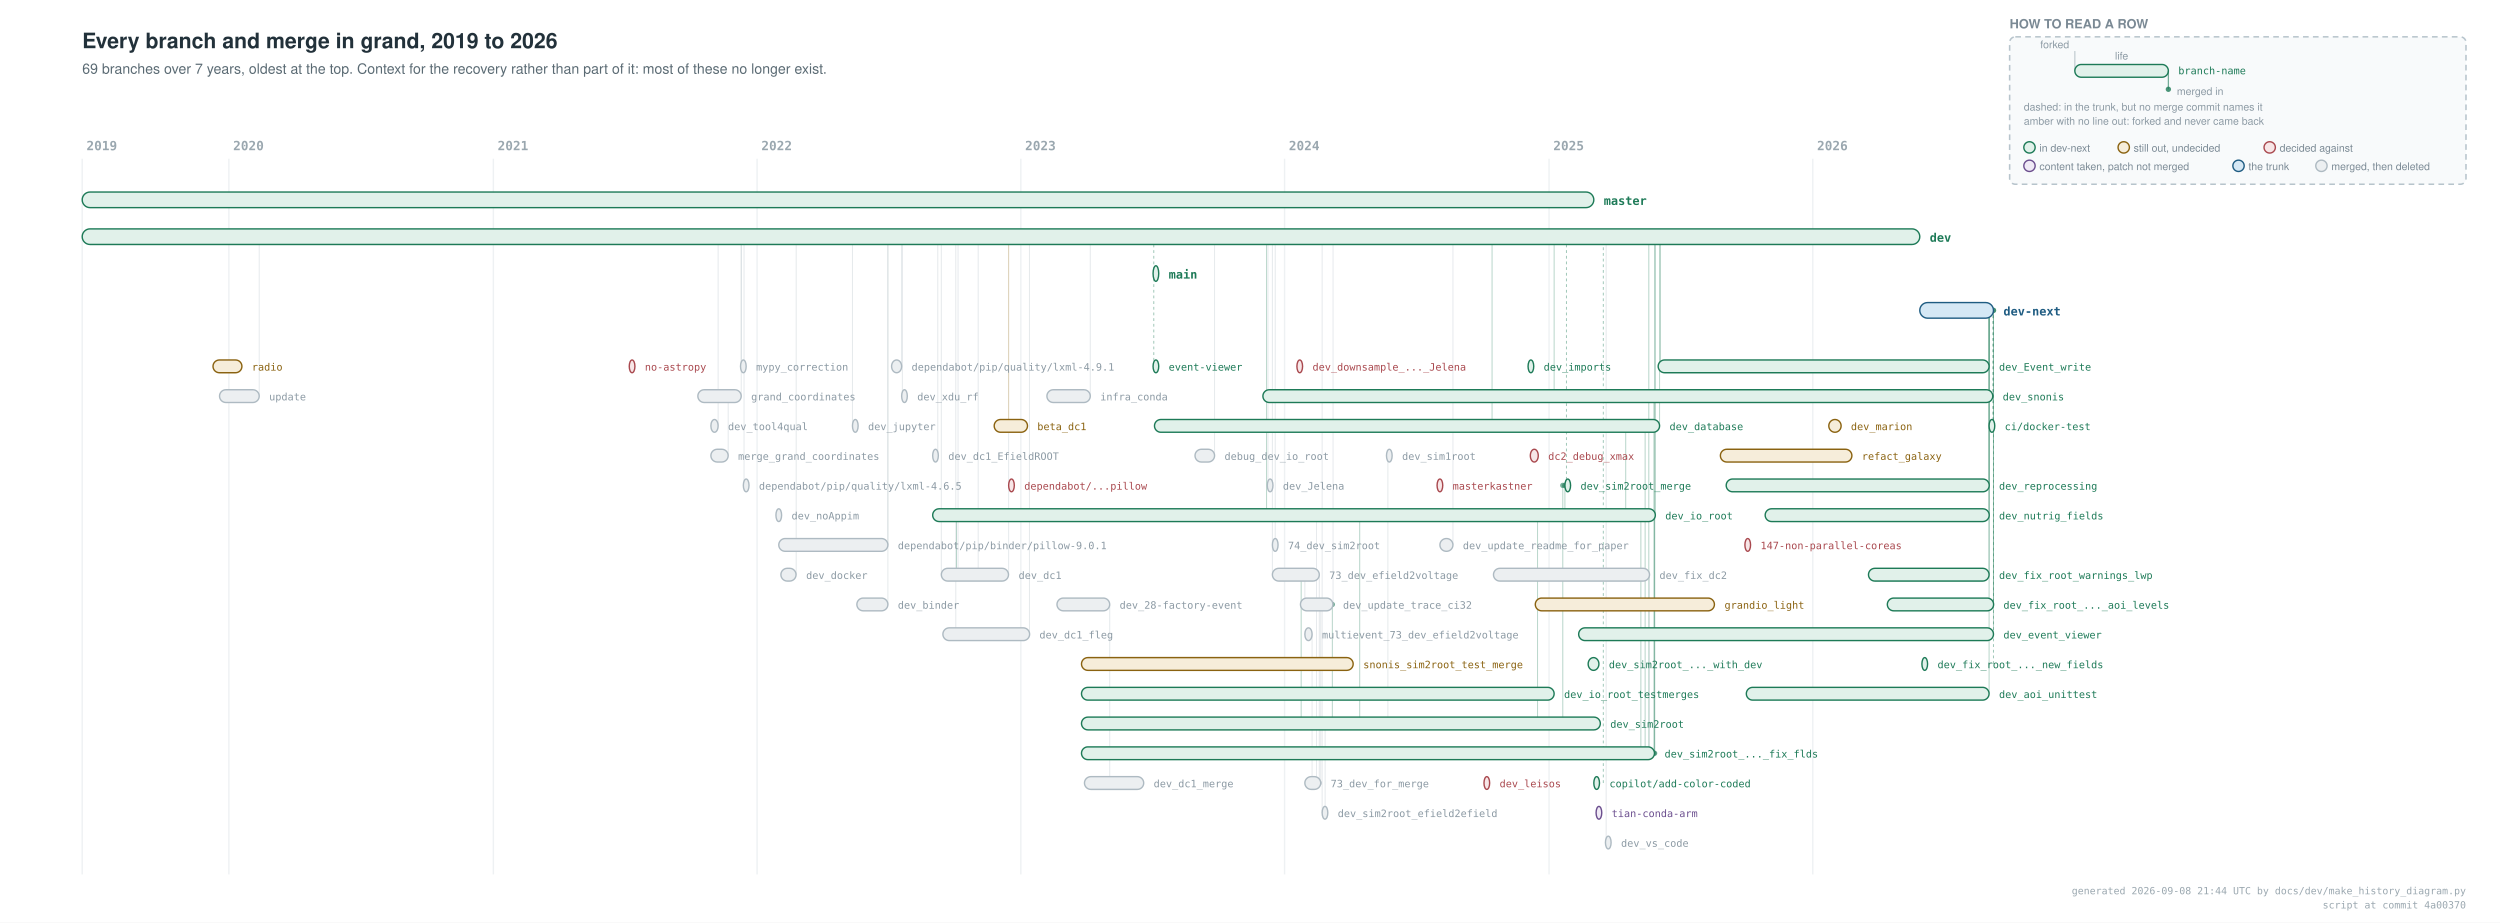
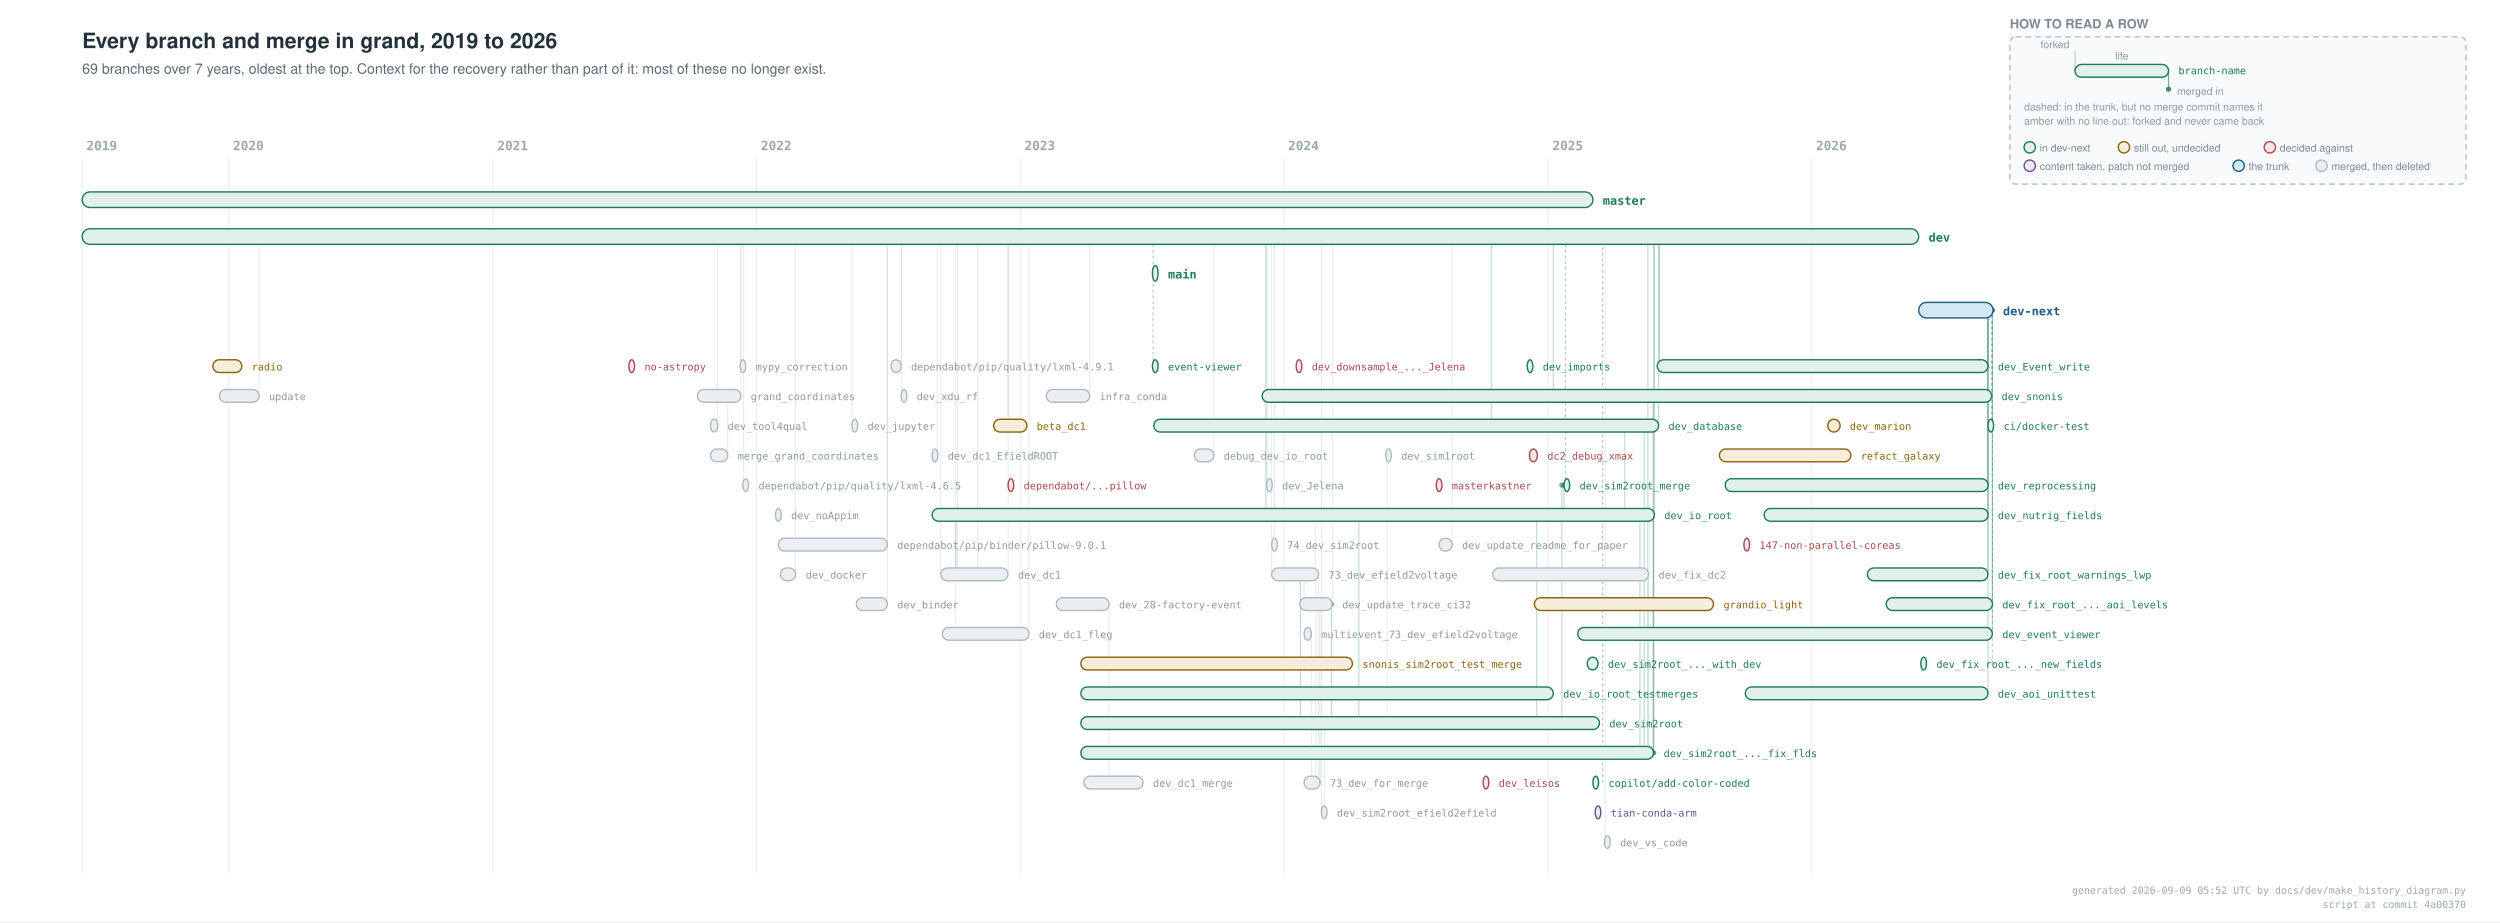
- <svg xmlns="http://www.w3.org/2000/svg" viewBox="0 0 1764 651" width="1764" height="651" font-family="IBM Plex Sans, Helvetica, Arial, sans-serif">
-   <rect width="1764" height="651" fill="#FFFFFF" />
+ <svg xmlns="http://www.w3.org/2000/svg" viewBox="0 0 1765 651" width="1765" height="651" font-family="IBM Plex Sans, Helvetica, Arial, sans-serif">
+   <rect width="1765" height="651" fill="#FFFFFF" />
  <text x="58" y="34" font-size="15" font-weight="600" fill="#22313A">Every branch and merge in grand, 2019 to 2026</text>
  <text x="58" y="52" font-size="10" fill="#5A6A73">69 branches over 7 years, oldest at the top. Context for the recovery rather than part of it: most of these no longer exist.</text>
  <line x1="58.0" y1="112" x2="58.0" y2="617" stroke="#EEF1F3" stroke-width="1" />
  <text x="61.0" y="106" font-family="IBM Plex Mono, monospace" font-size="9" font-weight="600" fill="#9AA7AF">2019</text>
  <line x1="161.5" y1="112" x2="161.5" y2="617" stroke="#EEF1F3" stroke-width="1" />
  <text x="164.5" y="106" font-family="IBM Plex Mono, monospace" font-size="9" font-weight="600" fill="#9AA7AF">2020</text>
  <line x1="348.1" y1="112" x2="348.1" y2="617" stroke="#EEF1F3" stroke-width="1" />
  <text x="351.1" y="106" font-family="IBM Plex Mono, monospace" font-size="9" font-weight="600" fill="#9AA7AF">2021</text>
  <line x1="534.2" y1="112" x2="534.2" y2="617" stroke="#EEF1F3" stroke-width="1" />
  <text x="537.2" y="106" font-family="IBM Plex Mono, monospace" font-size="9" font-weight="600" fill="#9AA7AF">2022</text>
  <line x1="720.3" y1="112" x2="720.3" y2="617" stroke="#EEF1F3" stroke-width="1" />
  <text x="723.3" y="106" font-family="IBM Plex Mono, monospace" font-size="9" font-weight="600" fill="#9AA7AF">2023</text>
  <line x1="906.4" y1="112" x2="906.4" y2="617" stroke="#EEF1F3" stroke-width="1" />
  <text x="909.4" y="106" font-family="IBM Plex Mono, monospace" font-size="9" font-weight="600" fill="#9AA7AF">2024</text>
  <line x1="1093.0" y1="112" x2="1093.0" y2="617" stroke="#EEF1F3" stroke-width="1" />
  <text x="1096.0" y="106" font-family="IBM Plex Mono, monospace" font-size="9" font-weight="600" fill="#9AA7AF">2025</text>
  <line x1="1279.1" y1="112" x2="1279.1" y2="617" stroke="#EEF1F3" stroke-width="1" />
  <text x="1282.1" y="106" font-family="IBM Plex Mono, monospace" font-size="9" font-weight="600" fill="#9AA7AF">2026</text>
  <path d="M 182.9 279.5 L 182.9 167.0" stroke="#AEBAC2" stroke-width="0.7" fill="none" opacity="0.32" />
  <circle cx="182.9" cy="167.0" r="1.9" fill="#AEBAC2" opacity="0.6" />
  <path d="M 506.7 300.5 L 506.7 167.0" stroke="#AEBAC2" stroke-width="0.7" fill="none" opacity="0.32" />
  <circle cx="506.7" cy="167.0" r="1.9" fill="#AEBAC2" opacity="0.6" />
  <path d="M 523.0 279.5 L 523.0 167.0" stroke="#AEBAC2" stroke-width="0.7" fill="none" opacity="0.32" />
  <circle cx="523.0" cy="167.0" r="1.9" fill="#AEBAC2" opacity="0.6" />
  <path d="M 513.8 321.5 L 513.8 279.5" stroke="#AEBAC2" stroke-width="0.7" fill="none" opacity="0.32" />
  <circle cx="513.8" cy="279.5" r="1.9" fill="#AEBAC2" opacity="0.6" />
  <path d="M 523.0 258.5 L 523.0 167.0" stroke="#AEBAC2" stroke-width="0.7" fill="none" opacity="0.32" />
  <circle cx="523.0" cy="167.0" r="1.9" fill="#AEBAC2" opacity="0.6" />
  <path d="M 525.0 342.5 L 525.0 167.0" stroke="#AEBAC2" stroke-width="0.7" fill="none" opacity="0.32" />
  <circle cx="525.0" cy="167.0" r="1.9" fill="#AEBAC2" opacity="0.6" />
  <path d="M 561.8 405.5 L 561.8 167.0" stroke="#AEBAC2" stroke-width="0.7" fill="none" opacity="0.32" />
  <circle cx="561.8" cy="167.0" r="1.9" fill="#AEBAC2" opacity="0.6" />
  <path d="M 601.5 300.5 L 601.5 167.0" stroke="#AEBAC2" stroke-width="0.7" fill="none" opacity="0.32" />
  <circle cx="601.5" cy="167.0" r="1.9" fill="#AEBAC2" opacity="0.6" />
  <path d="M 626.5 426.5 L 626.5 167.0" stroke="#AEBAC2" stroke-width="0.7" fill="none" opacity="0.32" />
  <circle cx="626.5" cy="167.0" r="1.9" fill="#AEBAC2" opacity="0.6" />
  <path d="M 626.5 384.5 L 626.5 167.0" stroke="#AEBAC2" stroke-width="0.7" fill="none" opacity="0.32" />
  <circle cx="626.5" cy="167.0" r="1.9" fill="#AEBAC2" opacity="0.6" />
  <path d="M 636.2 258.5 L 636.2 167.0" stroke="#AEBAC2" stroke-width="0.7" fill="none" opacity="0.32" />
  <circle cx="636.2" cy="167.0" r="1.9" fill="#AEBAC2" opacity="0.6" />
  <path d="M 636.7 279.5 L 636.7 167.0" stroke="#AEBAC2" stroke-width="0.7" fill="none" opacity="0.32" />
  <circle cx="636.7" cy="167.0" r="1.9" fill="#AEBAC2" opacity="0.6" />
  <path d="M 674.9 363.5 L 674.9 405.5" stroke="#1D7A57" stroke-width="0.7" fill="none" opacity="0.32" />
  <circle cx="674.9" cy="405.5" r="1.9" fill="#1D7A57" opacity="0.6" />
  <path d="M 661.7 321.5 L 661.7 167.0" stroke="#AEBAC2" stroke-width="0.7" fill="none" opacity="0.32" />
  <circle cx="661.7" cy="167.0" r="1.9" fill="#AEBAC2" opacity="0.6" />
  <path d="M 664.2 405.5 L 664.2 167.0" stroke="#AEBAC2" stroke-width="0.7" fill="none" opacity="0.32" />
  <circle cx="664.2" cy="167.0" r="1.9" fill="#AEBAC2" opacity="0.6" />
  <path d="M 674.4 447.5 L 674.4 167.0" stroke="#AEBAC2" stroke-width="0.7" fill="none" opacity="0.32" />
  <circle cx="674.4" cy="167.0" r="1.9" fill="#AEBAC2" opacity="0.6" />
  <path d="M 676.0 405.5 L 676.0 167.0" stroke="#AEBAC2" stroke-width="0.7" fill="none" opacity="0.32" />
  <circle cx="676.0" cy="167.0" r="1.9" fill="#AEBAC2" opacity="0.6" />
  <path d="M 690.2 405.5 L 690.2 167.0" stroke="#AEBAC2" stroke-width="0.7" fill="none" opacity="0.32" />
  <circle cx="690.2" cy="167.0" r="1.9" fill="#AEBAC2" opacity="0.6" />
  <path d="M 711.7 405.5 L 711.7 300.5" stroke="#AEBAC2" stroke-width="0.7" fill="none" opacity="0.32" />
  <circle cx="711.7" cy="300.5" r="1.9" fill="#AEBAC2" opacity="0.6" />
  <path d="M 711.7 300.5 L 711.7 167.0" stroke="#8A6210" stroke-width="0.7" fill="none" opacity="0.32" />
  <circle cx="711.7" cy="167.0" r="1.9" fill="#8A6210" opacity="0.6" />
  <path d="M 726.4 447.5 L 726.4 167.0" stroke="#AEBAC2" stroke-width="0.7" fill="none" opacity="0.32" />
  <circle cx="726.4" cy="167.0" r="1.9" fill="#AEBAC2" opacity="0.6" />
  <path d="M 769.3 279.5 L 769.3 167.0" stroke="#AEBAC2" stroke-width="0.7" fill="none" opacity="0.32" />
  <circle cx="769.3" cy="167.0" r="1.9" fill="#AEBAC2" opacity="0.6" />
  <path d="M 783.0 426.5 L 783.0 552.5" stroke="#AEBAC2" stroke-width="0.7" fill="none" opacity="0.32" />
  <circle cx="783.0" cy="552.5" r="1.9" fill="#AEBAC2" opacity="0.6" />
  <path d="M 1084.9 510.5 L 1084.9 363.5" stroke="#1D7A57" stroke-width="0.7" fill="none" opacity="0.32" />
  <circle cx="1084.9" cy="363.5" r="1.9" fill="#1D7A57" opacity="0.6" />
  <path d="M 1147.1 363.5 L 1147.1 300.5" stroke="#1D7A57" stroke-width="0.7" fill="none" opacity="0.32" />
  <circle cx="1147.1" cy="300.5" r="1.9" fill="#1D7A57" opacity="0.6" />
  <path d="M 857.0 321.5 L 857.0 167.0" stroke="#AEBAC2" stroke-width="0.7" fill="none" opacity="0.32" />
  <circle cx="857.0" cy="167.0" r="1.9" fill="#AEBAC2" opacity="0.6" />
  <path d="M 893.7 363.5 L 893.7 167.0" stroke="#1D7A57" stroke-width="0.7" fill="none" opacity="0.32" />
  <circle cx="893.7" cy="167.0" r="1.9" fill="#1D7A57" opacity="0.6" />
  <path d="M 894.7 342.5 L 894.7 167.0" stroke="#AEBAC2" stroke-width="0.7" fill="none" opacity="0.32" />
  <circle cx="894.7" cy="167.0" r="1.9" fill="#AEBAC2" opacity="0.6" />
  <path d="M 897.8 405.5 L 897.8 167.0" stroke="#AEBAC2" stroke-width="0.7" fill="none" opacity="0.32" />
  <circle cx="897.8" cy="167.0" r="1.9" fill="#AEBAC2" opacity="0.6" />
  <path d="M 899.8 384.5 L 899.8 167.0" stroke="#AEBAC2" stroke-width="0.7" fill="none" opacity="0.32" />
  <circle cx="899.8" cy="167.0" r="1.9" fill="#AEBAC2" opacity="0.6" />
  <path d="M 1052.8 300.5 L 1052.8 167.0" stroke="#1D7A57" stroke-width="0.7" fill="none" opacity="0.32" />
  <circle cx="1052.8" cy="167.0" r="1.9" fill="#1D7A57" opacity="0.6" />
  <path d="M 918.1 510.5 L 918.1 405.5" stroke="#1D7A57" stroke-width="0.7" fill="none" opacity="0.32" />
  <circle cx="918.1" cy="405.5" r="1.9" fill="#1D7A57" opacity="0.6" />
  <path d="M 920.7 405.5 L 920.7 426.5" stroke="#AEBAC2" stroke-width="0.7" fill="none" opacity="0.32" />
  <circle cx="920.7" cy="426.5" r="1.9" fill="#AEBAC2" opacity="0.6" />
  <path d="M 925.8 447.5 L 925.8 552.5" stroke="#AEBAC2" stroke-width="0.7" fill="none" opacity="0.32" />
  <circle cx="925.8" cy="552.5" r="1.9" fill="#AEBAC2" opacity="0.6" />
  <path d="M 928.9 552.5 L 928.9 363.5" stroke="#AEBAC2" stroke-width="0.7" fill="none" opacity="0.32" />
  <circle cx="928.9" cy="363.5" r="1.9" fill="#AEBAC2" opacity="0.6" />
  <path d="M 930.9 405.5 L 930.9 552.5" stroke="#AEBAC2" stroke-width="0.7" fill="none" opacity="0.32" />
  <circle cx="930.9" cy="552.5" r="1.9" fill="#AEBAC2" opacity="0.6" />
  <path d="M 931.9 552.5 L 931.9 426.5" stroke="#AEBAC2" stroke-width="0.7" fill="none" opacity="0.32" />
  <circle cx="931.9" cy="426.5" r="1.9" fill="#AEBAC2" opacity="0.6" />
  <path d="M 940.1 510.5 L 940.1 426.5" stroke="#1D7A57" stroke-width="0.7" fill="none" opacity="0.32" />
  <circle cx="940.1" cy="426.5" r="1.9" fill="#1D7A57" opacity="0.6" />
  <path d="M 932.9 573.5 L 932.9 167.0" stroke="#AEBAC2" stroke-width="0.7" fill="none" opacity="0.32" />
  <circle cx="932.9" cy="167.0" r="1.9" fill="#AEBAC2" opacity="0.6" />
  <path d="M 935.0 573.5 L 935.0 510.5" stroke="#AEBAC2" stroke-width="0.7" fill="none" opacity="0.32" />
  <circle cx="935.0" cy="510.5" r="1.9" fill="#AEBAC2" opacity="0.6" />
  <path d="M 940.6 426.5 L 940.6 167.0" stroke="#AEBAC2" stroke-width="0.7" fill="none" opacity="0.32" />
  <circle cx="940.6" cy="167.0" r="1.9" fill="#AEBAC2" opacity="0.6" />
  <path d="M 959.4 363.5 L 959.4 510.5" stroke="#1D7A57" stroke-width="0.7" fill="none" opacity="0.32" />
  <circle cx="959.4" cy="510.5" r="1.9" fill="#1D7A57" opacity="0.6" />
  <path d="M 979.3 321.5 L 979.3 510.5" stroke="#AEBAC2" stroke-width="0.7" fill="none" opacity="0.32" />
  <circle cx="979.3" cy="510.5" r="1.9" fill="#AEBAC2" opacity="0.6" />
  <path d="M 1025.2 384.5 L 1025.2 167.0" stroke="#AEBAC2" stroke-width="0.7" fill="none" opacity="0.32" />
  <circle cx="1025.2" cy="167.0" r="1.9" fill="#AEBAC2" opacity="0.6" />
  <path d="M 1096.6 279.5 L 1096.6 167.0" stroke="#1D7A57" stroke-width="0.7" fill="none" opacity="0.32" />
  <circle cx="1096.6" cy="167.0" r="1.9" fill="#1D7A57" opacity="0.6" />
  <path d="M 1104.2 363.5 L 1104.2 342.5" stroke="#1D7A57" stroke-width="0.7" fill="none" opacity="0.32" />
  <circle cx="1104.2" cy="342.5" r="1.9" fill="#1D7A57" opacity="0.6" />
  <path d="M 1102.7 510.5 L 1102.7 342.5" stroke="#1D7A57" stroke-width="0.7" fill="none" opacity="0.32" />
  <circle cx="1102.7" cy="342.5" r="1.9" fill="#1D7A57" opacity="0.6" />
  <path d="M 1167.5 363.5 L 1167.5 531.5" stroke="#1D7A57" stroke-width="0.7" fill="none" opacity="0.32" />
  <circle cx="1167.5" cy="531.5" r="1.9" fill="#1D7A57" opacity="0.6" />
  <path d="M 1167.0 279.5 L 1167.0 531.5" stroke="#1D7A57" stroke-width="0.7" fill="none" opacity="0.32" />
  <circle cx="1167.0" cy="531.5" r="1.9" fill="#1D7A57" opacity="0.6" />
  <path d="M 1133.3 594.5 L 1133.3 167.0" stroke="#AEBAC2" stroke-width="0.7" fill="none" opacity="0.32" />
  <circle cx="1133.3" cy="167.0" r="1.9" fill="#AEBAC2" opacity="0.6" />
  <path d="M 1157.8 531.5 L 1157.8 363.5" stroke="#1D7A57" stroke-width="0.7" fill="none" opacity="0.32" />
  <circle cx="1157.8" cy="363.5" r="1.9" fill="#1D7A57" opacity="0.6" />
  <path d="M 1160.8 531.5 L 1160.8 300.5" stroke="#1D7A57" stroke-width="0.7" fill="none" opacity="0.32" />
  <circle cx="1160.8" cy="300.5" r="1.9" fill="#1D7A57" opacity="0.6" />
  <path d="M 1163.4 531.5 L 1163.4 167.0" stroke="#1D7A57" stroke-width="0.7" fill="none" opacity="0.32" />
  <circle cx="1163.4" cy="167.0" r="1.9" fill="#1D7A57" opacity="0.6" />
  <path d="M 1163.9 405.5 L 1163.9 531.5" stroke="#AEBAC2" stroke-width="0.7" fill="none" opacity="0.32" />
  <circle cx="1163.9" cy="531.5" r="1.9" fill="#AEBAC2" opacity="0.6" />
  <path d="M 1167.5 531.5 L 1167.5 167.0" stroke="#1D7A57" stroke-width="0.7" fill="none" opacity="0.32" />
  <circle cx="1167.5" cy="167.0" r="1.9" fill="#1D7A57" opacity="0.6" />
  <path d="M 1168.0 363.5 L 1168.0 167.0" stroke="#1D7A57" stroke-width="0.7" fill="none" opacity="0.32" />
  <circle cx="1168.0" cy="167.0" r="1.9" fill="#1D7A57" opacity="0.6" />
  <path d="M 1171.6 258.5 L 1171.6 167.0" stroke="#1D7A57" stroke-width="0.7" fill="none" opacity="0.32" />
  <circle cx="1171.6" cy="167.0" r="1.9" fill="#1D7A57" opacity="0.6" />
  <path d="M 1171.0 300.5 L 1171.0 167.0" stroke="#1D7A57" stroke-width="0.7" fill="none" opacity="0.32" />
  <circle cx="1171.0" cy="167.0" r="1.9" fill="#1D7A57" opacity="0.6" />
  <path d="M 1403.5 405.5 L 1403.5 219.0" stroke="#1D7A57" stroke-width="0.7" fill="none" opacity="0.32" />
  <circle cx="1403.5" cy="219.0" r="1.9" fill="#1D7A57" opacity="0.6" />
  <path d="M 1403.5 363.5 L 1403.5 219.0" stroke="#1D7A57" stroke-width="0.7" fill="none" opacity="0.32" />
  <circle cx="1403.5" cy="219.0" r="1.9" fill="#1D7A57" opacity="0.6" />
  <path d="M 1403.5 342.5 L 1403.5 219.0" stroke="#1D7A57" stroke-width="0.7" fill="none" opacity="0.32" />
  <circle cx="1403.5" cy="219.0" r="1.9" fill="#1D7A57" opacity="0.6" />
  <path d="M 1403.5 258.5 L 1403.5 219.0" stroke="#1D7A57" stroke-width="0.7" fill="none" opacity="0.32" />
  <circle cx="1403.5" cy="219.0" r="1.9" fill="#1D7A57" opacity="0.6" />
  <path d="M 1403.5 489.5 L 1403.5 219.0" stroke="#1D7A57" stroke-width="0.7" fill="none" opacity="0.32" />
  <circle cx="1403.5" cy="219.0" r="1.9" fill="#1D7A57" opacity="0.6" />
  <path d="M 1406.6 426.5 L 1406.6 219.0" stroke="#1D7A57" stroke-width="0.7" fill="none" opacity="0.32" />
  <circle cx="1406.6" cy="219.0" r="1.9" fill="#1D7A57" opacity="0.6" />
  <path d="M 1406.6 447.5 L 1406.6 219.0" stroke="#1D7A57" stroke-width="0.7" fill="none" opacity="0.32" />
  <circle cx="1406.6" cy="219.0" r="1.9" fill="#1D7A57" opacity="0.6" />
  <path d="M 814.1 258.5 L 814.1 167.0" stroke="#1D7A57" stroke-width="0.7" stroke-dasharray="2 2" fill="none" opacity="0.42" />
  <path d="M 1105.3 342.5 L 1105.3 167.0" stroke="#1D7A57" stroke-width="0.7" stroke-dasharray="2 2" fill="none" opacity="0.42" />
  <path d="M 1131.3 552.5 L 1131.3 167.0" stroke="#1D7A57" stroke-width="0.7" stroke-dasharray="2 2" fill="none" opacity="0.42" />
  <path d="M 1406.6 468.5 L 1406.6 219.0" stroke="#1D7A57" stroke-width="0.7" stroke-dasharray="2 2" fill="none" opacity="0.42" />
  <path d="M 1406.1 300.5 L 1406.1 219.0" stroke="#1D7A57" stroke-width="0.7" stroke-dasharray="2 2" fill="none" opacity="0.42" />
  <rect x="58.0" y="135.5" width="1066.6" height="11" rx="5.5" fill="#E1F1EA" stroke="#1D7A57" stroke-width="1" />
  <text x="1131.6" y="144.6" font-family="IBM Plex Mono, monospace" font-size="8.4" font-weight="600" fill="#1D7A57">master</text>
  <rect x="58.0" y="161.5" width="1296.6" height="11" rx="5.5" fill="#E1F1EA" stroke="#1D7A57" stroke-width="1" />
  <text x="1361.6" y="170.6" font-family="IBM Plex Mono, monospace" font-size="8.4" font-weight="600" fill="#1D7A57">dev</text>
  <rect x="813.6" y="187.5" width="4.0" height="11" rx="5.5" fill="#E1F1EA" stroke="#1D7A57" stroke-width="1" />
  <text x="824.6" y="196.6" font-family="IBM Plex Mono, monospace" font-size="8.4" font-weight="600" fill="#1D7A57">main</text>
-   <rect x="1354.6" y="213.5" width="52.0" height="11" rx="5.5" fill="#D5E8F5" stroke="#1F5C82" stroke-width="1" />
-   <text x="1413.6" y="222.6" font-family="IBM Plex Mono, monospace" font-size="8.4" font-weight="600" fill="#1F5C82">dev-next</text>
+   <rect x="1354.6" y="213.5" width="52.5" height="11" rx="5.5" fill="#D5E8F5" stroke="#1F5C82" stroke-width="1" />
+   <text x="1414.1" y="222.6" font-family="IBM Plex Mono, monospace" font-size="8.4" font-weight="600" fill="#1F5C82">dev-next</text>
  <rect x="150.3" y="254.0" width="20.4" height="9" rx="4.5" fill="#F6EDDA" stroke="#8A6210" stroke-width="1" />
  <text x="177.7" y="261.5" font-family="IBM Plex Mono, monospace" font-size="7.2" font-weight="500" fill="#8A6210">radio</text>
  <rect x="154.9" y="275.0" width="28.0" height="9" rx="4.5" fill="#ECEFF1" stroke="#AEBAC2" stroke-width="1" />
  <text x="189.9" y="282.5" font-family="IBM Plex Mono, monospace" font-size="7.2" font-weight="500" fill="#8B99A3">update</text>
  <rect x="444.0" y="254.0" width="4.0" height="9" rx="4.5" fill="#F7E6E7" stroke="#A9484E" stroke-width="1" />
  <text x="455.0" y="261.5" font-family="IBM Plex Mono, monospace" font-size="7.2" font-weight="500" fill="#A9484E">no-astropy</text>
  <rect x="492.4" y="275.0" width="30.6" height="9" rx="4.5" fill="#ECEFF1" stroke="#AEBAC2" stroke-width="1" />
  <text x="530.0" y="282.5" font-family="IBM Plex Mono, monospace" font-size="7.2" font-weight="500" fill="#8B99A3">grand_coordinates</text>
  <rect x="501.6" y="296.0" width="5.1" height="9" rx="4.5" fill="#ECEFF1" stroke="#AEBAC2" stroke-width="1" />
  <text x="513.7" y="303.5" font-family="IBM Plex Mono, monospace" font-size="7.2" font-weight="500" fill="#8B99A3">dev_tool4qual</text>
  <rect x="501.6" y="317.0" width="12.2" height="9" rx="4.5" fill="#ECEFF1" stroke="#AEBAC2" stroke-width="1" />
  <text x="520.8" y="324.5" font-family="IBM Plex Mono, monospace" font-size="7.2" font-weight="500" fill="#8B99A3">merge_grand_coordinates</text>
  <rect x="522.5" y="254.0" width="4.0" height="9" rx="4.5" fill="#ECEFF1" stroke="#AEBAC2" stroke-width="1" />
  <text x="533.5" y="261.5" font-family="IBM Plex Mono, monospace" font-size="7.2" font-weight="500" fill="#8B99A3">mypy_correction</text>
  <rect x="524.5" y="338.0" width="4.0" height="9" rx="4.5" fill="#ECEFF1" stroke="#AEBAC2" stroke-width="1" />
  <text x="535.5" y="345.5" font-family="IBM Plex Mono, monospace" font-size="7.2" font-weight="500" fill="#8B99A3">dependabot/pip/quality/lxml-4.6.5</text>
  <rect x="547.5" y="359.0" width="4.0" height="9" rx="4.5" fill="#ECEFF1" stroke="#AEBAC2" stroke-width="1" />
  <text x="558.5" y="366.5" font-family="IBM Plex Mono, monospace" font-size="7.2" font-weight="500" fill="#8B99A3">dev_noAppim</text>
  <rect x="549.5" y="380.0" width="77.0" height="9" rx="4.5" fill="#ECEFF1" stroke="#AEBAC2" stroke-width="1" />
  <text x="633.5" y="387.5" font-family="IBM Plex Mono, monospace" font-size="7.2" font-weight="500" fill="#8B99A3">dependabot/pip/binder/pillow-9.0.1</text>
  <rect x="551.0" y="401.0" width="10.7" height="9" rx="4.5" fill="#ECEFF1" stroke="#AEBAC2" stroke-width="1" />
  <text x="568.8" y="408.5" font-family="IBM Plex Mono, monospace" font-size="7.2" font-weight="500" fill="#8B99A3">dev_docker</text>
  <rect x="601.5" y="296.0" width="4.0" height="9" rx="4.5" fill="#ECEFF1" stroke="#AEBAC2" stroke-width="1" />
  <text x="612.5" y="303.5" font-family="IBM Plex Mono, monospace" font-size="7.2" font-weight="500" fill="#8B99A3">dev_jupyter</text>
  <rect x="604.6" y="422.0" width="21.9" height="9" rx="4.5" fill="#ECEFF1" stroke="#AEBAC2" stroke-width="1" />
  <text x="633.5" y="429.5" font-family="IBM Plex Mono, monospace" font-size="7.2" font-weight="500" fill="#8B99A3">dev_binder</text>
  <rect x="629.1" y="254.0" width="7.1" height="9" rx="4.5" fill="#ECEFF1" stroke="#AEBAC2" stroke-width="1" />
  <text x="643.2" y="261.5" font-family="IBM Plex Mono, monospace" font-size="7.2" font-weight="500" fill="#8B99A3">dependabot/pip/quality/lxml-4.9.1</text>
  <rect x="636.2" y="275.0" width="4.0" height="9" rx="4.5" fill="#ECEFF1" stroke="#AEBAC2" stroke-width="1" />
  <text x="647.2" y="282.5" font-family="IBM Plex Mono, monospace" font-size="7.2" font-weight="500" fill="#8B99A3">dev_xdu_rf</text>
  <rect x="658.1" y="317.0" width="4.0" height="9" rx="4.5" fill="#ECEFF1" stroke="#AEBAC2" stroke-width="1" />
  <text x="669.1" y="324.5" font-family="IBM Plex Mono, monospace" font-size="7.2" font-weight="500" fill="#8B99A3">dev_dc1_EfieldROOT</text>
  <rect x="658.1" y="359.0" width="509.9" height="9" rx="4.5" fill="#E1F1EA" stroke="#1D7A57" stroke-width="1" />
  <text x="1175.0" y="366.5" font-family="IBM Plex Mono, monospace" font-size="7.2" font-weight="500" fill="#1D7A57">dev_io_root</text>
  <rect x="664.2" y="401.0" width="47.4" height="9" rx="4.5" fill="#ECEFF1" stroke="#AEBAC2" stroke-width="1" />
  <text x="718.7" y="408.5" font-family="IBM Plex Mono, monospace" font-size="7.2" font-weight="500" fill="#8B99A3">dev_dc1</text>
  <rect x="665.3" y="443.0" width="61.2" height="9" rx="4.5" fill="#ECEFF1" stroke="#AEBAC2" stroke-width="1" />
  <text x="733.4" y="450.5" font-family="IBM Plex Mono, monospace" font-size="7.2" font-weight="500" fill="#8B99A3">dev_dc1_fleg</text>
  <rect x="701.5" y="296.0" width="23.5" height="9" rx="4.5" fill="#F6EDDA" stroke="#8A6210" stroke-width="1" />
  <text x="731.9" y="303.5" font-family="IBM Plex Mono, monospace" font-size="7.2" font-weight="500" fill="#8A6210">beta_dc1</text>
  <rect x="711.7" y="338.0" width="4.0" height="9" rx="4.5" fill="#F7E6E7" stroke="#A9484E" stroke-width="1" />
  <text x="722.7" y="345.5" font-family="IBM Plex Mono, monospace" font-size="7.2" font-weight="500" fill="#A9484E">dependabot/...pillow</text>
  <rect x="738.7" y="275.0" width="30.6" height="9" rx="4.5" fill="#ECEFF1" stroke="#AEBAC2" stroke-width="1" />
  <text x="776.3" y="282.5" font-family="IBM Plex Mono, monospace" font-size="7.2" font-weight="500" fill="#8B99A3">infra_conda</text>
  <rect x="745.8" y="422.0" width="37.2" height="9" rx="4.5" fill="#ECEFF1" stroke="#AEBAC2" stroke-width="1" />
  <text x="790.0" y="429.5" font-family="IBM Plex Mono, monospace" font-size="7.2" font-weight="500" fill="#8B99A3">dev_28-factory-event</text>
  <rect x="763.1" y="464.0" width="191.7" height="9" rx="4.5" fill="#F6EDDA" stroke="#8A6210" stroke-width="1" />
  <text x="961.9" y="471.5" font-family="IBM Plex Mono, monospace" font-size="7.2" font-weight="500" fill="#8A6210">snonis_sim2root_test_merge</text>
  <rect x="763.1" y="485.0" width="333.5" height="9" rx="4.5" fill="#E1F1EA" stroke="#1D7A57" stroke-width="1" />
  <text x="1103.6" y="492.5" font-family="IBM Plex Mono, monospace" font-size="7.2" font-weight="500" fill="#1D7A57">dev_io_root_testmerges</text>
  <rect x="763.1" y="506.0" width="366.1" height="9" rx="4.5" fill="#E1F1EA" stroke="#1D7A57" stroke-width="1" />
  <text x="1136.2" y="513.5" font-family="IBM Plex Mono, monospace" font-size="7.2" font-weight="500" fill="#1D7A57">dev_sim2root</text>
  <rect x="763.1" y="527.0" width="404.3" height="9" rx="4.5" fill="#E1F1EA" stroke="#1D7A57" stroke-width="1" />
  <text x="1174.5" y="534.5" font-family="IBM Plex Mono, monospace" font-size="7.2" font-weight="500" fill="#1D7A57">dev_sim2root_..._fix_flds</text>
  <rect x="765.2" y="548.0" width="41.8" height="9" rx="4.5" fill="#ECEFF1" stroke="#AEBAC2" stroke-width="1" />
  <text x="814.0" y="555.5" font-family="IBM Plex Mono, monospace" font-size="7.2" font-weight="500" fill="#8B99A3">dev_dc1_merge</text>
  <rect x="813.6" y="254.0" width="4.0" height="9" rx="4.5" fill="#E1F1EA" stroke="#1D7A57" stroke-width="1" />
  <text x="824.6" y="261.5" font-family="IBM Plex Mono, monospace" font-size="7.2" font-weight="500" fill="#1D7A57">event-viewer</text>
  <rect x="814.6" y="296.0" width="356.4" height="9" rx="4.5" fill="#E1F1EA" stroke="#1D7A57" stroke-width="1" />
  <text x="1178.0" y="303.5" font-family="IBM Plex Mono, monospace" font-size="7.2" font-weight="500" fill="#1D7A57">dev_database</text>
  <rect x="843.2" y="317.0" width="13.8" height="9" rx="4.5" fill="#ECEFF1" stroke="#AEBAC2" stroke-width="1" />
  <text x="864.0" y="324.5" font-family="IBM Plex Mono, monospace" font-size="7.2" font-weight="500" fill="#8B99A3">debug_dev_io_root</text>
  <rect x="891.1" y="275.0" width="515.0" height="9" rx="4.5" fill="#E1F1EA" stroke="#1D7A57" stroke-width="1" />
  <text x="1413.1" y="282.5" font-family="IBM Plex Mono, monospace" font-size="7.2" font-weight="500" fill="#1D7A57">dev_snonis</text>
  <rect x="894.2" y="338.0" width="4.0" height="9" rx="4.5" fill="#ECEFF1" stroke="#AEBAC2" stroke-width="1" />
  <text x="905.2" y="345.5" font-family="IBM Plex Mono, monospace" font-size="7.2" font-weight="500" fill="#8B99A3">dev_Jelena</text>
  <rect x="897.8" y="380.0" width="4.0" height="9" rx="4.5" fill="#ECEFF1" stroke="#AEBAC2" stroke-width="1" />
  <text x="908.8" y="387.5" font-family="IBM Plex Mono, monospace" font-size="7.2" font-weight="500" fill="#8B99A3">74_dev_sim2root</text>
  <rect x="897.8" y="401.0" width="33.1" height="9" rx="4.5" fill="#ECEFF1" stroke="#AEBAC2" stroke-width="1" />
  <text x="937.9" y="408.5" font-family="IBM Plex Mono, monospace" font-size="7.2" font-weight="500" fill="#8B99A3">73_dev_efield2voltage</text>
  <rect x="915.1" y="254.0" width="4.0" height="9" rx="4.5" fill="#F7E6E7" stroke="#A9484E" stroke-width="1" />
  <text x="926.1" y="261.5" font-family="IBM Plex Mono, monospace" font-size="7.2" font-weight="500" fill="#A9484E">dev_downsample_..._Jelena</text>
  <rect x="917.6" y="422.0" width="22.9" height="9" rx="4.5" fill="#ECEFF1" stroke="#AEBAC2" stroke-width="1" />
  <text x="947.6" y="429.5" font-family="IBM Plex Mono, monospace" font-size="7.2" font-weight="500" fill="#8B99A3">dev_update_trace_ci32</text>
  <rect x="920.7" y="443.0" width="5.1" height="9" rx="4.5" fill="#ECEFF1" stroke="#AEBAC2" stroke-width="1" />
  <text x="932.8" y="450.5" font-family="IBM Plex Mono, monospace" font-size="7.2" font-weight="500" fill="#8B99A3">multievent_73_dev_efield2voltage</text>
  <rect x="920.7" y="548.0" width="11.2" height="9" rx="4.5" fill="#ECEFF1" stroke="#AEBAC2" stroke-width="1" />
  <text x="938.9" y="555.5" font-family="IBM Plex Mono, monospace" font-size="7.2" font-weight="500" fill="#8B99A3">73_dev_for_merge</text>
  <rect x="932.9" y="569.0" width="4.0" height="9" rx="4.5" fill="#ECEFF1" stroke="#AEBAC2" stroke-width="1" />
  <text x="943.9" y="576.5" font-family="IBM Plex Mono, monospace" font-size="7.2" font-weight="500" fill="#8B99A3">dev_sim2root_efield2efield</text>
  <rect x="978.3" y="317.0" width="4.0" height="9" rx="4.5" fill="#ECEFF1" stroke="#AEBAC2" stroke-width="1" />
  <text x="989.3" y="324.5" font-family="IBM Plex Mono, monospace" font-size="7.2" font-weight="500" fill="#8B99A3">dev_sim1root</text>
  <rect x="1014.0" y="338.0" width="4.0" height="9" rx="4.5" fill="#F7E6E7" stroke="#A9484E" stroke-width="1" />
  <text x="1025.0" y="345.5" font-family="IBM Plex Mono, monospace" font-size="7.2" font-weight="500" fill="#A9484E">masterkastner</text>
  <rect x="1016.0" y="380.0" width="9.2" height="9" rx="4.5" fill="#ECEFF1" stroke="#AEBAC2" stroke-width="1" />
  <text x="1032.2" y="387.5" font-family="IBM Plex Mono, monospace" font-size="7.2" font-weight="500" fill="#8B99A3">dev_update_readme_for_paper</text>
  <rect x="1047.1" y="548.0" width="4.0" height="9" rx="4.5" fill="#F7E6E7" stroke="#A9484E" stroke-width="1" />
  <text x="1058.1" y="555.5" font-family="IBM Plex Mono, monospace" font-size="7.2" font-weight="500" fill="#A9484E">dev_leisos</text>
  <rect x="1053.8" y="401.0" width="110.1" height="9" rx="4.5" fill="#ECEFF1" stroke="#AEBAC2" stroke-width="1" />
  <text x="1170.9" y="408.5" font-family="IBM Plex Mono, monospace" font-size="7.2" font-weight="500" fill="#8B99A3">dev_fix_dc2</text>
  <rect x="1078.2" y="254.0" width="4.0" height="9" rx="4.5" fill="#E1F1EA" stroke="#1D7A57" stroke-width="1" />
  <text x="1089.2" y="261.5" font-family="IBM Plex Mono, monospace" font-size="7.2" font-weight="500" fill="#1D7A57">dev_imports</text>
  <rect x="1079.8" y="317.0" width="5.6" height="9" rx="4.5" fill="#F7E6E7" stroke="#A9484E" stroke-width="1" />
  <text x="1092.4" y="324.5" font-family="IBM Plex Mono, monospace" font-size="7.2" font-weight="500" fill="#A9484E">dc2_debug_xmax</text>
  <rect x="1083.3" y="422.0" width="126.4" height="9" rx="4.5" fill="#F6EDDA" stroke="#8A6210" stroke-width="1" />
  <text x="1216.8" y="429.5" font-family="IBM Plex Mono, monospace" font-size="7.2" font-weight="500" fill="#8A6210">grandio_light</text>
  <rect x="1104.2" y="338.0" width="4.0" height="9" rx="4.5" fill="#E1F1EA" stroke="#1D7A57" stroke-width="1" />
  <text x="1115.2" y="345.5" font-family="IBM Plex Mono, monospace" font-size="7.2" font-weight="500" fill="#1D7A57">dev_sim2root_merge</text>
  <rect x="1113.9" y="443.0" width="292.7" height="9" rx="4.5" fill="#E1F1EA" stroke="#1D7A57" stroke-width="1" />
  <text x="1413.6" y="450.5" font-family="IBM Plex Mono, monospace" font-size="7.2" font-weight="500" fill="#1D7A57">dev_event_viewer</text>
  <rect x="1120.6" y="464.0" width="7.6" height="9" rx="4.5" fill="#E1F1EA" stroke="#1D7A57" stroke-width="1" />
  <text x="1135.2" y="471.5" font-family="IBM Plex Mono, monospace" font-size="7.2" font-weight="500" fill="#1D7A57">dev_sim2root_..._with_dev</text>
  <rect x="1124.6" y="548.0" width="4.0" height="9" rx="4.5" fill="#E1F1EA" stroke="#1D7A57" stroke-width="1" />
  <text x="1135.6" y="555.5" font-family="IBM Plex Mono, monospace" font-size="7.2" font-weight="500" fill="#1D7A57">copilot/add-color-coded</text>
  <rect x="1126.2" y="569.0" width="4.0" height="9" rx="4.5" fill="#EFE9F5" stroke="#6B4E8E" stroke-width="1" />
  <text x="1137.2" y="576.5" font-family="IBM Plex Mono, monospace" font-size="7.2" font-weight="500" fill="#6B4E8E">tian-conda-arm</text>
  <rect x="1132.8" y="590.0" width="4.0" height="9" rx="4.5" fill="#ECEFF1" stroke="#AEBAC2" stroke-width="1" />
  <text x="1143.8" y="597.5" font-family="IBM Plex Mono, monospace" font-size="7.2" font-weight="500" fill="#8B99A3">dev_vs_code</text>
  <rect x="1170.0" y="254.0" width="233.5" height="9" rx="4.5" fill="#E1F1EA" stroke="#1D7A57" stroke-width="1" />
  <text x="1410.5" y="261.5" font-family="IBM Plex Mono, monospace" font-size="7.2" font-weight="500" fill="#1D7A57">dev_Event_write</text>
  <rect x="1213.9" y="317.0" width="92.8" height="9" rx="4.5" fill="#F6EDDA" stroke="#8A6210" stroke-width="1" />
  <text x="1313.7" y="324.5" font-family="IBM Plex Mono, monospace" font-size="7.2" font-weight="500" fill="#8A6210">refact_galaxy</text>
  <rect x="1218.0" y="338.0" width="185.6" height="9" rx="4.5" fill="#E1F1EA" stroke="#1D7A57" stroke-width="1" />
  <text x="1410.5" y="345.5" font-family="IBM Plex Mono, monospace" font-size="7.2" font-weight="500" fill="#1D7A57">dev_reprocessing</text>
  <rect x="1231.2" y="380.0" width="4.0" height="9" rx="4.5" fill="#F7E6E7" stroke="#A9484E" stroke-width="1" />
  <text x="1242.2" y="387.5" font-family="IBM Plex Mono, monospace" font-size="7.2" font-weight="500" fill="#A9484E">147-non-parallel-coreas</text>
  <rect x="1232.2" y="485.0" width="171.3" height="9" rx="4.5" fill="#E1F1EA" stroke="#1D7A57" stroke-width="1" />
  <text x="1410.5" y="492.5" font-family="IBM Plex Mono, monospace" font-size="7.2" font-weight="500" fill="#1D7A57">dev_aoi_unittest</text>
  <rect x="1245.5" y="359.0" width="158.1" height="9" rx="4.5" fill="#E1F1EA" stroke="#1D7A57" stroke-width="1" />
  <text x="1410.5" y="366.5" font-family="IBM Plex Mono, monospace" font-size="7.2" font-weight="500" fill="#1D7A57">dev_nutrig_fields</text>
  <rect x="1290.4" y="296.0" width="8.7" height="9" rx="4.5" fill="#F6EDDA" stroke="#8A6210" stroke-width="1" />
  <text x="1306.0" y="303.5" font-family="IBM Plex Mono, monospace" font-size="7.2" font-weight="500" fill="#8A6210">dev_marion</text>
  <rect x="1318.4" y="401.0" width="85.1" height="9" rx="4.5" fill="#E1F1EA" stroke="#1D7A57" stroke-width="1" />
  <text x="1410.5" y="408.5" font-family="IBM Plex Mono, monospace" font-size="7.2" font-weight="500" fill="#1D7A57">dev_fix_root_warnings_lwp</text>
  <rect x="1331.7" y="422.0" width="75.0" height="9" rx="4.5" fill="#E1F1EA" stroke="#1D7A57" stroke-width="1" />
  <text x="1413.6" y="429.5" font-family="IBM Plex Mono, monospace" font-size="7.2" font-weight="500" fill="#1D7A57">dev_fix_root_..._aoi_levels</text>
  <rect x="1356.1" y="464.0" width="4.0" height="9" rx="4.5" fill="#E1F1EA" stroke="#1D7A57" stroke-width="1" />
  <text x="1367.1" y="471.5" font-family="IBM Plex Mono, monospace" font-size="7.2" font-weight="500" fill="#1D7A57">dev_fix_root_..._new_fields</text>
  <rect x="1403.5" y="296.0" width="4.0" height="9" rx="4.5" fill="#E1F1EA" stroke="#1D7A57" stroke-width="1" />
  <text x="1414.5" y="303.5" font-family="IBM Plex Mono, monospace" font-size="7.2" font-weight="500" fill="#1D7A57">ci/docker-test</text>
-   <text x="1418.0" y="20.0" font-size="9" font-weight="600" fill="#7A8994">HOW TO READ A ROW</text>
-   <rect x="1418.0" y="26.0" width="322" height="104" rx="4" fill="#F8FAFB" stroke="#B7C4CC" stroke-width="1.1" stroke-dasharray="4 3" />
-   <path d="M 1464.0 36.0 L 1464.0 50.0" stroke="#AEBAC2" stroke-width="0.9" opacity="0.7" />
-   <rect x="1464.0" y="45.5" width="66" height="9" rx="4.5" fill="#E1F1EA" stroke="#1D7A57" stroke-width="1" />
-   <text x="1537.0" y="52.4" font-family="IBM Plex Mono, monospace" font-size="7.2" font-weight="500" fill="#1D7A57">branch-name</text>
-   <path d="M 1530.0 50.0 L 1530.0 63.0" stroke="#1D7A57" stroke-width="0.9" opacity="0.6" />
-   <circle cx="1530.0" cy="63.0" r="1.9" fill="#1D7A57" opacity="0.8" />
-   <text x="1460.0" y="34.0" font-size="7.4" fill="#8B99A3" text-anchor="end">forked</text>
-   <text x="1497.0" y="42.0" font-size="7.4" fill="#8B99A3" text-anchor="middle">life</text>
-   <text x="1536.0" y="67.0" font-size="7.4" fill="#8B99A3" text-anchor="start">merged in</text>
-   <text x="1428.0" y="78.0" font-size="7.4" fill="#8B99A3">dashed: in the trunk, but no merge commit names it</text>
-   <text x="1428.0" y="88.0" font-size="7.4" fill="#8B99A3">amber with no line out: forked and never came back</text>
-   <rect x="1428.0" y="100.0" width="8" height="8" rx="4" fill="#E1F1EA" stroke="#1D7A57" />
-   <text x="1439.0" y="107.0" font-size="7.4" fill="#7A8994">in dev-next</text>
-   <rect x="1494.5" y="100.0" width="8" height="8" rx="4" fill="#F6EDDA" stroke="#8A6210" />
-   <text x="1505.5" y="107.0" font-size="7.4" fill="#7A8994">still out, undecided</text>
-   <rect x="1597.5" y="100.0" width="8" height="8" rx="4" fill="#F7E6E7" stroke="#A9484E" />
-   <text x="1608.5" y="107.0" font-size="7.4" fill="#7A8994">decided against</text>
-   <rect x="1428.0" y="113.0" width="8" height="8" rx="4" fill="#EFE9F5" stroke="#6B4E8E" />
-   <text x="1439.0" y="120.0" font-size="7.4" fill="#7A8994">content taken, patch not merged</text>
-   <rect x="1575.5" y="113.0" width="8" height="8" rx="4" fill="#D5E8F5" stroke="#1F5C82" />
-   <text x="1586.5" y="120.0" font-size="7.4" fill="#7A8994">the trunk</text>
-   <rect x="1634.0" y="113.0" width="8" height="8" rx="4" fill="#ECEFF1" stroke="#AEBAC2" />
-   <text x="1645.0" y="120.0" font-size="7.4" fill="#7A8994">merged, then deleted</text>
-   <text x="1740.0" y="631.0" font-family="IBM Plex Mono, monospace" font-size="7" fill="#9AA7AF" text-anchor="end">generated 2026-09-08 21:44 UTC by docs/dev/make_history_diagram.py</text>
-   <text x="1740.0" y="641.0" font-family="IBM Plex Mono, monospace" font-size="7" fill="#9AA7AF" text-anchor="end">script at commit 4a00370</text>
+   <text x="1419.0" y="20.0" font-size="9" font-weight="600" fill="#7A8994">HOW TO READ A ROW</text>
+   <rect x="1419.0" y="26.0" width="322" height="104" rx="4" fill="#F8FAFB" stroke="#B7C4CC" stroke-width="1.1" stroke-dasharray="4 3" />
+   <path d="M 1465.0 36.0 L 1465.0 50.0" stroke="#AEBAC2" stroke-width="0.9" opacity="0.7" />
+   <rect x="1465.0" y="45.5" width="66" height="9" rx="4.5" fill="#E1F1EA" stroke="#1D7A57" stroke-width="1" />
+   <text x="1538.0" y="52.4" font-family="IBM Plex Mono, monospace" font-size="7.2" font-weight="500" fill="#1D7A57">branch-name</text>
+   <path d="M 1531.0 50.0 L 1531.0 63.0" stroke="#1D7A57" stroke-width="0.9" opacity="0.6" />
+   <circle cx="1531.0" cy="63.0" r="1.9" fill="#1D7A57" opacity="0.8" />
+   <text x="1461.0" y="34.0" font-size="7.4" fill="#8B99A3" text-anchor="end">forked</text>
+   <text x="1498.0" y="42.0" font-size="7.4" fill="#8B99A3" text-anchor="middle">life</text>
+   <text x="1537.0" y="67.0" font-size="7.4" fill="#8B99A3" text-anchor="start">merged in</text>
+   <text x="1429.0" y="78.0" font-size="7.4" fill="#8B99A3">dashed: in the trunk, but no merge commit names it</text>
+   <text x="1429.0" y="88.0" font-size="7.4" fill="#8B99A3">amber with no line out: forked and never came back</text>
+   <rect x="1429.0" y="100.0" width="8" height="8" rx="4" fill="#E1F1EA" stroke="#1D7A57" />
+   <text x="1440.0" y="107.0" font-size="7.4" fill="#7A8994">in dev-next</text>
+   <rect x="1495.5" y="100.0" width="8" height="8" rx="4" fill="#F6EDDA" stroke="#8A6210" />
+   <text x="1506.5" y="107.0" font-size="7.4" fill="#7A8994">still out, undecided</text>
+   <rect x="1598.5" y="100.0" width="8" height="8" rx="4" fill="#F7E6E7" stroke="#A9484E" />
+   <text x="1609.5" y="107.0" font-size="7.4" fill="#7A8994">decided against</text>
+   <rect x="1429.0" y="113.0" width="8" height="8" rx="4" fill="#EFE9F5" stroke="#6B4E8E" />
+   <text x="1440.0" y="120.0" font-size="7.4" fill="#7A8994">content taken, patch not merged</text>
+   <rect x="1576.5" y="113.0" width="8" height="8" rx="4" fill="#D5E8F5" stroke="#1F5C82" />
+   <text x="1587.5" y="120.0" font-size="7.4" fill="#7A8994">the trunk</text>
+   <rect x="1635.0" y="113.0" width="8" height="8" rx="4" fill="#ECEFF1" stroke="#AEBAC2" />
+   <text x="1646.0" y="120.0" font-size="7.4" fill="#7A8994">merged, then deleted</text>
+   <text x="1741.0" y="631.0" font-family="IBM Plex Mono, monospace" font-size="7" fill="#9AA7AF" text-anchor="end">generated 2026-09-09 05:52 UTC by docs/dev/make_history_diagram.py</text>
+   <text x="1741.0" y="641.0" font-family="IBM Plex Mono, monospace" font-size="7" fill="#9AA7AF" text-anchor="end">script at commit 4a00370</text>
</svg>
